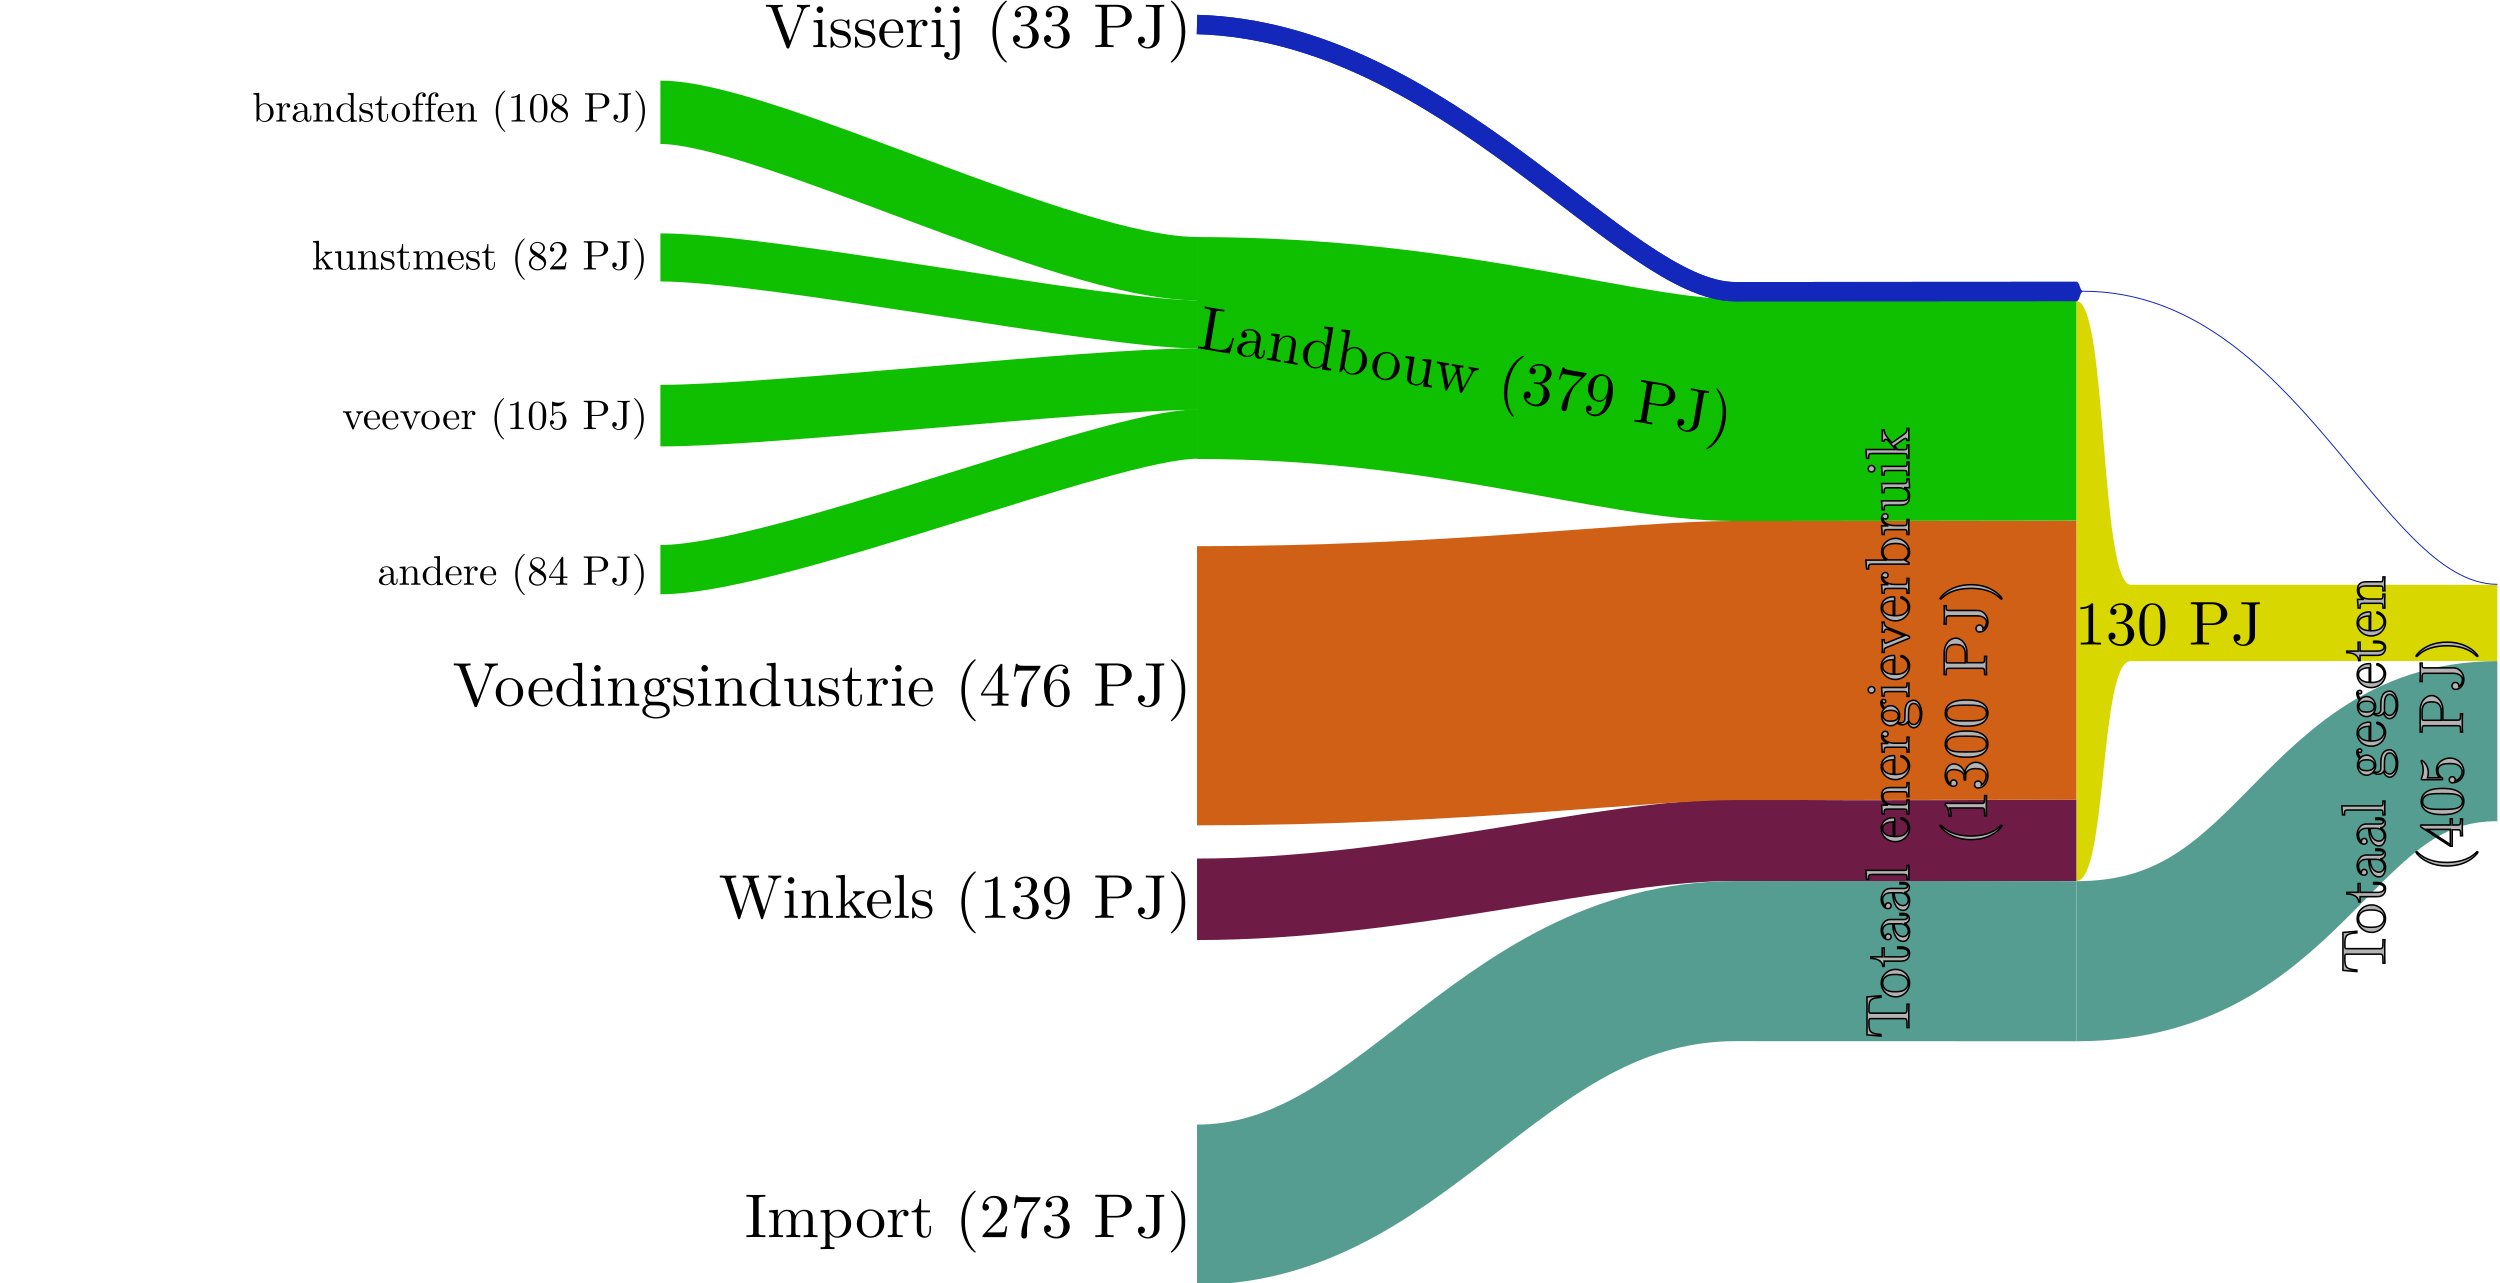
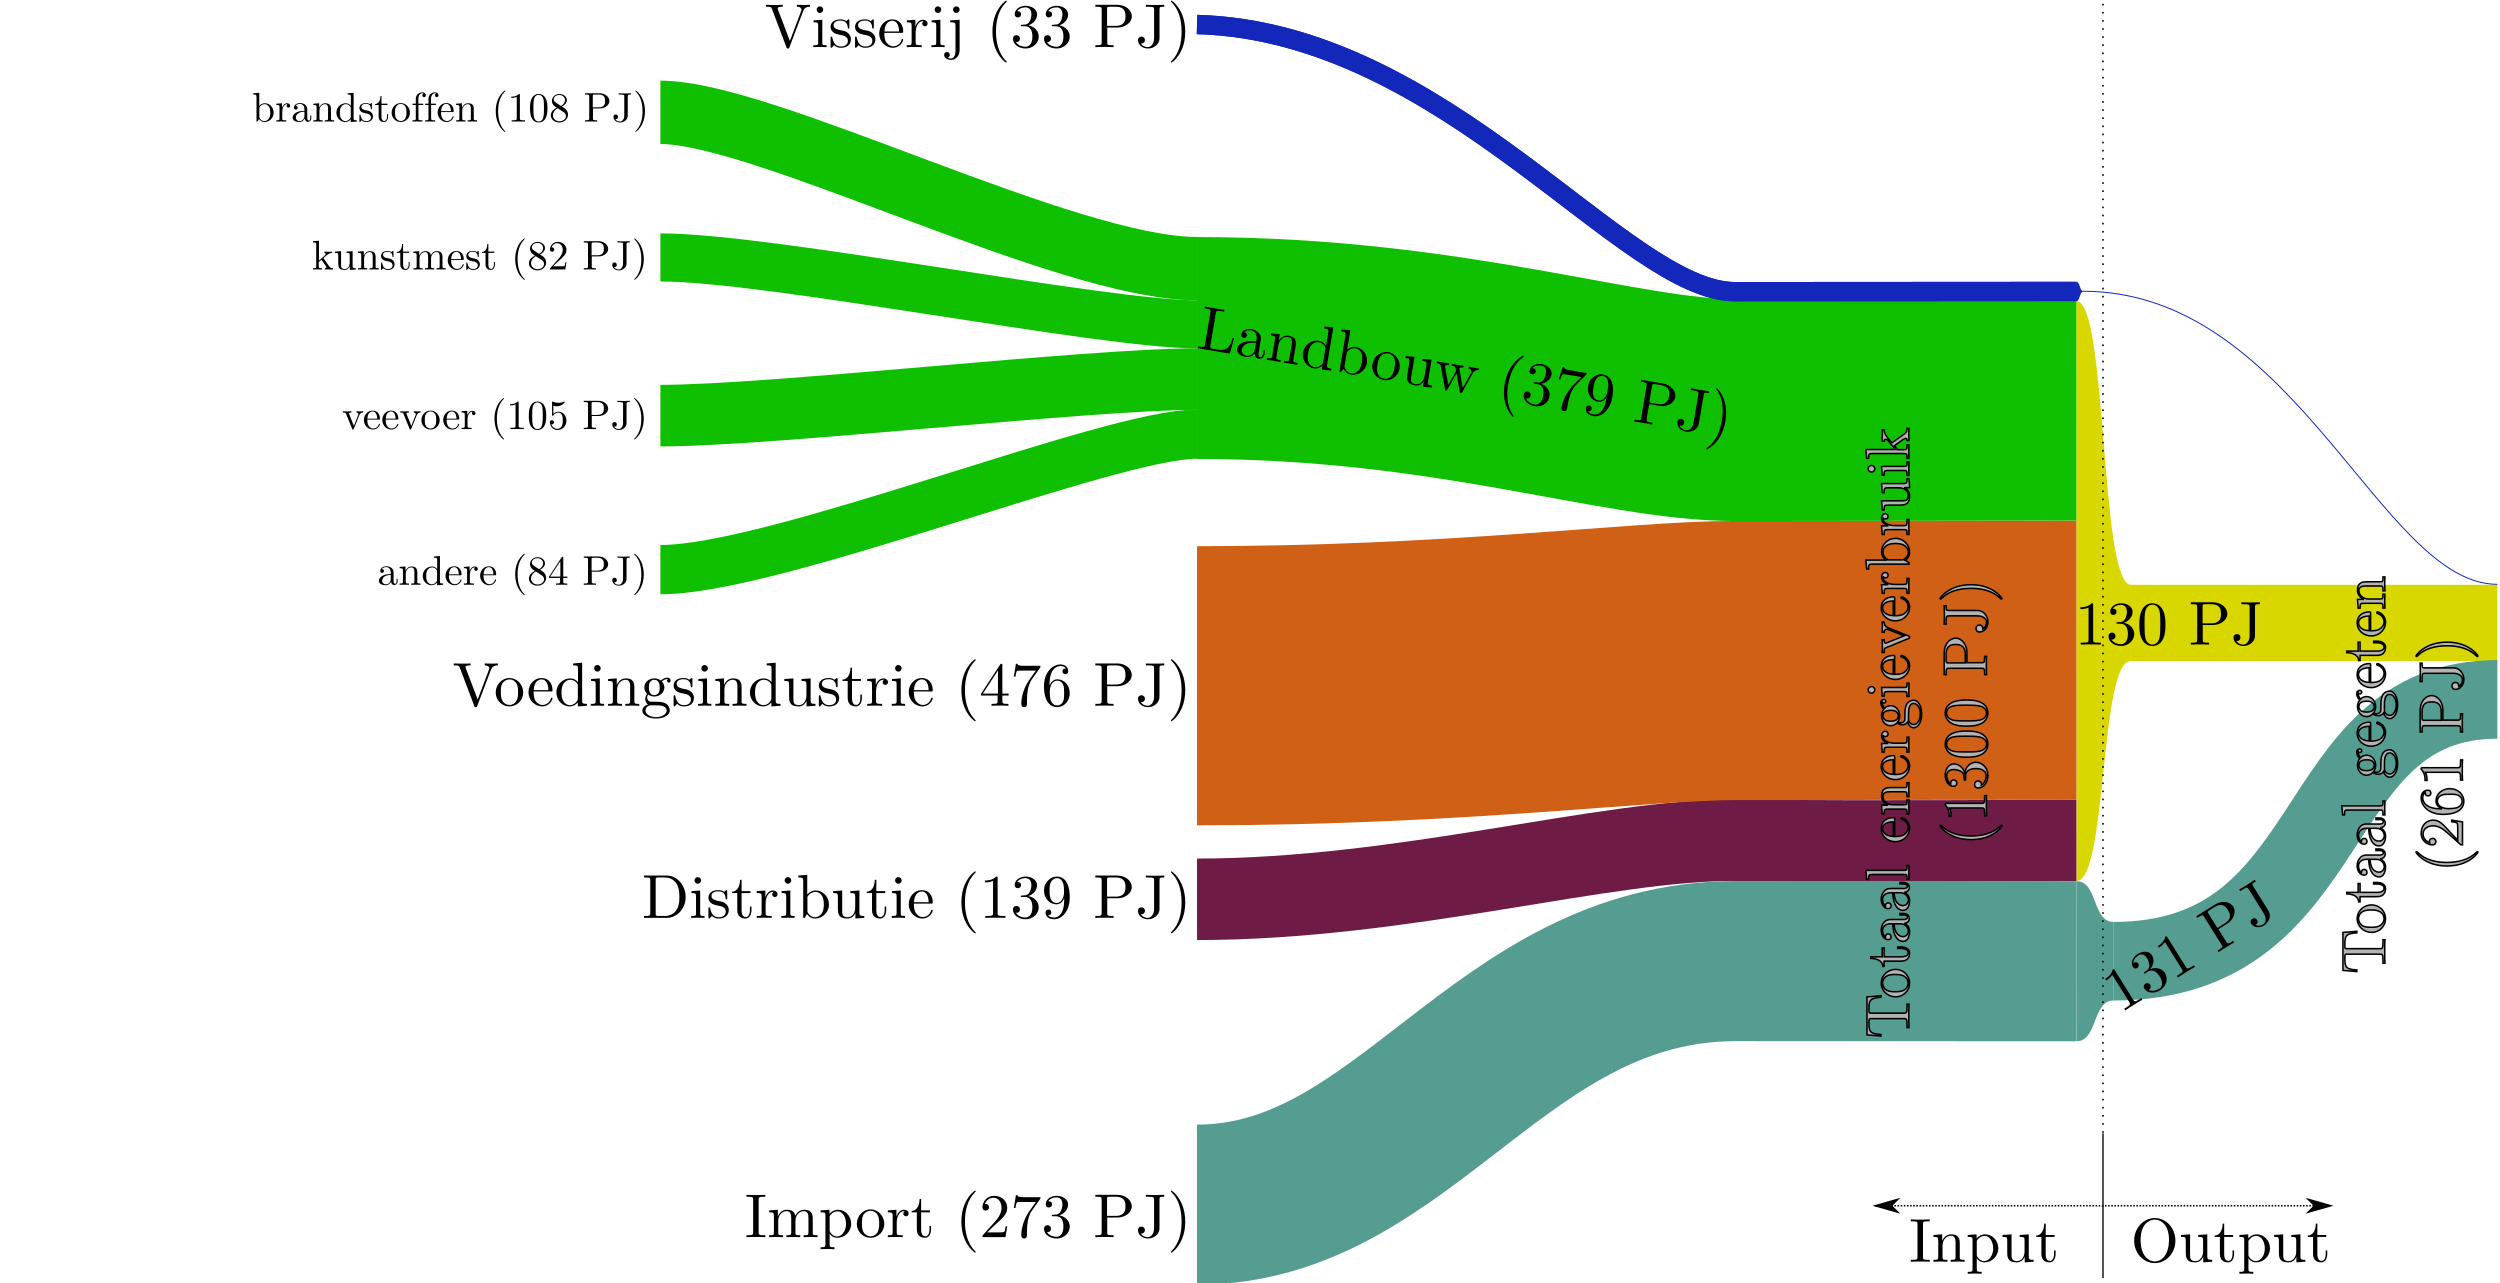
<svg xmlns="http://www.w3.org/2000/svg" width="426.301mm" height="218.704mm" viewBox="0 0 426.301 218.704" version="1.1" id="svg54048">
-   <defs id="defs54045" />
+   <defs id="defs54045">
+     <marker orient="auto" refY="0.0" refX="0.0" id="DistanceStart" style="overflow:visible">
+       <g id="g2300">
+         <path id="path2306" d="M 0,0 L 2,0" style="fill:none;stroke:context-fill;stroke-width:1.15;stroke-linecap:square" />
+         <path id="path2302" d="M 0,0 L 13,4 L 9,0 13,-4 L 0,0 z " style="fill:context-stroke;fill-rule:evenodd;stroke:none" />
+         <path id="path2304" d="M 0,-4 L 0,40" style="fill:none;stroke:context-stroke;stroke-width:1;stroke-linecap:square" />
+       </g>
+     </marker>
+     <marker style="overflow:visible" id="Arrow1Lstart" refX="0.0" refY="0.0" orient="auto">
+       <path transform="scale(0.8) translate(12.5,0)" style="fill-rule:evenodd;fill:context-stroke;stroke:context-stroke;stroke-width:1.0pt" d="M 0.0,0.0 L 5.0,-5.0 L -12.5,0.0 L 5.0,5.0 L 0.0,0.0 z " id="path6340" />
+     </marker>
+     <marker style="overflow:visible;" id="Arrow1Lend" refX="0.0" refY="0.0" orient="auto">
+       <path transform="scale(0.8) rotate(180) translate(12.5,0)" style="fill-rule:evenodd;fill:context-stroke;stroke:context-stroke;stroke-width:1.0pt;" d="M 0.0,0.0 L 5.0,-5.0 L -12.5,0.0 L 5.0,5.0 L 0.0,0.0 z " id="path6343" />
+     </marker>
+   </defs>
  <g id="layer1" transform="translate(73.64225,-20.11409)" style="display:inline">
    <path style="fill:none;stroke:#6e1c46;stroke-width:13.9;stroke-linecap:butt;stroke-linejoin:miter;stroke-miterlimit:4;stroke-dasharray:none;stroke-opacity:1" d="m 130.474,173.463 c 35.288,0 69.691,-10.256 91.747,-10.058 27.713,0.249 46.176,0.015 58.238,0.015" id="path54142-9-6-3-5" />
    <path style="fill:none;stroke:#d06015;stroke-width:47.6;stroke-linecap:butt;stroke-linejoin:miter;stroke-miterlimit:4;stroke-dasharray:none;stroke-opacity:1" d="m 130.474,137.051 c 44.11,0 75.757,-4.304 91.637,-4.304 16.802,0 49.023,-0.059 58.347,-0.059" id="path54142-9-6-3-8" />
    <path style="fill:none;stroke:#0fc000;stroke-width:37.84;stroke-linecap:butt;stroke-linejoin:miter;stroke-miterlimit:4;stroke-dasharray:none;stroke-opacity:1" d="m 130.474,79.457 c 43.287,0 72.028,10.586 91.796,10.586 15.229,0 49.34,-0.084 58.188,-0.084" id="path54142-9-6-3-8-6" />
    <path style="fill:none;stroke:#d8d700;stroke-width:13;stroke-linecap:butt;stroke-linejoin:miter;stroke-miterlimit:4;stroke-dasharray:none;stroke-opacity:1" d="m 352.206,126.33 -62.62,0.008" id="path54142-9-6-3-8-6-2" />
    <path style="fill:#d8d700;fill-opacity:1;stroke:none;stroke-width:0.265px;stroke-linecap:butt;stroke-linejoin:miter;stroke-opacity:1" d="m 280.453,71.46 c 5.276,0 3.959,48.386 9.277,48.386 l -0.075,13.011 c -5.249,0 -3.991,37.473 -9.181,37.473 -10e-6,-0.843 -0.021,-98.87 -0.021,-98.87 z" id="path5900" />
+     <path style="display:inline;fill:#559d90;fill-opacity:1;stroke:none;stroke-width:0.115;stroke-linecap:butt;stroke-linejoin:miter;stroke-miterlimit:4;stroke-dasharray:none;stroke-opacity:1" d="m 280.467,170.37 c 3.604,0 2.649,6.951 6.283,6.951 l 3.4e-4,13.398 c -3.586,0 -2.722,6.945 -6.268,6.945 -10e-6,-0.233 -0.015,-27.293 -0.015,-27.293 z" id="path5900-1" />
    <path style="fill:none;stroke:#0fc000;stroke-width:10.8;stroke-linecap:butt;stroke-linejoin:miter;stroke-miterlimit:4;stroke-dasharray:none;stroke-opacity:1" d="m 38.967,39.264 c 17.761,0 69.072,26.66 91.507,26.66" id="path54142" />
    <path style="fill:none;stroke:#0fc000;stroke-width:8.2;stroke-linecap:butt;stroke-linejoin:miter;stroke-miterlimit:4;stroke-dasharray:none;stroke-opacity:1" d="m 38.967,64.01 c 18.649,0 75.23,11.414 91.507,11.414" id="path54142-9" />
    <path style="fill:none;stroke:#1328bb;stroke-width:3.3;stroke-linecap:butt;stroke-linejoin:miter;stroke-miterlimit:4;stroke-dasharray:none;stroke-opacity:1" d="m 130.474,24.292 c 42.48,1.189 72.893,45.562 91.769,45.562 9.773,0 53.387,-0.039 58.216,-0.039" id="path54142-9-5" />
    <path style="fill:none;stroke:#0fc000;stroke-width:10.5;stroke-linecap:butt;stroke-linejoin:miter;stroke-miterlimit:4;stroke-dasharray:none;stroke-opacity:1" d="m 38.967,90.989 c 18.997,0 72.86,-6.233 91.507,-6.233" id="path54142-9-6" />
    <path style="fill:none;stroke:#0fc000;stroke-width:8.4;stroke-linecap:butt;stroke-linejoin:miter;stroke-miterlimit:4;stroke-dasharray:none;stroke-opacity:1" d="m 38.967,117.248 c 19.686,0 76.499,-23.11 91.507,-23.11" id="path54142-9-6-3" />
    <path style="fill:none;stroke:#559d90;stroke-width:27.3;stroke-linecap:butt;stroke-linejoin:miter;stroke-miterlimit:4;stroke-dasharray:none;stroke-opacity:1" d="m 130.474,225.532 c 35.631,0 51.466,-41.529 91.879,-41.529 14.07,0 45.38,0.019 58.105,0.019" id="path54142-9-6-3-5-1" />
-     <path style="fill:none;stroke:#559d90;stroke-width:27.3;stroke-linecap:butt;stroke-linejoin:miter;stroke-miterlimit:4;stroke-dasharray:none;stroke-opacity:1" d="m 352.206,146.499 c -31.587,0 -34.065,37.523 -71.748,37.523" id="path54142-9-6-3-5-1-2" />
+     <path style="fill:none;stroke:#559d90;stroke-width:13.402;stroke-linecap:butt;stroke-linejoin:miter;stroke-miterlimit:4;stroke-dasharray:none;stroke-opacity:1" d="m 352.206,139.378 c -33.059,0 -26.042,44.644 -65.48,44.644" id="path54142-9-6-3-5-1-2" />
    <text xml:space="preserve" style="font-style:normal;font-variant:normal;font-weight:normal;font-stretch:normal;font-size:7.056px;line-height:1.25;font-family:'Latin Modern Roman';-inkscape-font-specification:'Latin Modern Roman, Normal';font-variant-ligatures:normal;font-variant-caps:normal;font-variant-numeric:normal;font-variant-east-asian:normal;fill:#000000;fill-opacity:1;stroke:none;stroke-width:0.265" x="-30.654" y="40.842" id="text58330">
      <tspan id="tspan58328" style="font-style:normal;font-variant:normal;font-weight:normal;font-stretch:normal;font-size:7.056px;font-family:'Latin Modern Roman';-inkscape-font-specification:'Latin Modern Roman, Normal';font-variant-ligatures:normal;font-variant-caps:normal;font-variant-numeric:normal;font-variant-east-asian:normal;stroke-width:0.265" x="-30.654" y="40.842">brandstoffen (108 PJ)</tspan>
    </text>
    <text xml:space="preserve" style="font-style:normal;font-variant:normal;font-weight:normal;font-stretch:normal;font-size:7.056px;line-height:1.25;font-family:'Latin Modern Roman';-inkscape-font-specification:'Latin Modern Roman, Normal';font-variant-ligatures:normal;font-variant-caps:normal;font-variant-numeric:normal;font-variant-east-asian:normal;fill:#000000;fill-opacity:1;stroke:none;stroke-width:0.265" x="-20.473" y="66.067" id="text60380">
      <tspan id="tspan60378" style="font-style:normal;font-variant:normal;font-weight:normal;font-stretch:normal;font-size:7.056px;font-family:'Latin Modern Roman';-inkscape-font-specification:'Latin Modern Roman, Normal';font-variant-ligatures:normal;font-variant-caps:normal;font-variant-numeric:normal;font-variant-east-asian:normal;stroke-width:0.265" x="-20.473" y="66.067">kunstmest (82 PJ)</tspan>
    </text>
    <text xml:space="preserve" style="font-style:normal;font-variant:normal;font-weight:normal;font-stretch:normal;font-size:7.056px;line-height:1.25;font-family:'Latin Modern Roman';-inkscape-font-specification:'Latin Modern Roman, Normal';font-variant-ligatures:normal;font-variant-caps:normal;font-variant-numeric:normal;font-variant-east-asian:normal;fill:#000000;fill-opacity:1;stroke:none;stroke-width:0.265" x="-15.315" y="93.285" id="text61418">
      <tspan id="tspan61416" style="font-style:normal;font-variant:normal;font-weight:normal;font-stretch:normal;font-size:7.056px;font-family:'Latin Modern Roman';-inkscape-font-specification:'Latin Modern Roman, Normal';font-variant-ligatures:normal;font-variant-caps:normal;font-variant-numeric:normal;font-variant-east-asian:normal;stroke-width:0.265" x="-15.315" y="93.285">veevoer (105 PJ)</tspan>
    </text>
    <text xml:space="preserve" style="font-style:normal;font-variant:normal;font-weight:normal;font-stretch:normal;font-size:7.056px;line-height:1.25;font-family:'Latin Modern Roman';-inkscape-font-specification:'Latin Modern Roman, Normal';font-variant-ligatures:normal;font-variant-caps:normal;font-variant-numeric:normal;font-variant-east-asian:normal;fill:#000000;fill-opacity:1;stroke:none;stroke-width:0.265" x="-9.247" y="119.83" id="text62184">
      <tspan id="tspan62182" style="font-style:normal;font-variant:normal;font-weight:normal;font-stretch:normal;font-size:7.056px;font-family:'Latin Modern Roman';-inkscape-font-specification:'Latin Modern Roman, Normal';font-variant-ligatures:normal;font-variant-caps:normal;font-variant-numeric:normal;font-variant-east-asian:normal;stroke-width:0.265" x="-9.247" y="119.83">andere (84 PJ)</tspan>
    </text>
    <text xml:space="preserve" style="font-style:normal;font-variant:normal;font-weight:normal;font-stretch:normal;font-size:10.583px;line-height:1.25;font-family:'Latin Modern Roman';-inkscape-font-specification:'Latin Modern Roman, Normal';font-variant-ligatures:normal;font-variant-caps:normal;font-variant-numeric:normal;font-variant-east-asian:normal;fill:#000000;fill-opacity:1;stroke:none;stroke-width:0.265" x="3.53" y="140.466" id="text88155">
      <tspan style="font-style:normal;font-variant:normal;font-weight:normal;font-stretch:normal;font-size:10.583px;font-family:'Latin Modern Roman';-inkscape-font-specification:'Latin Modern Roman, Normal';font-variant-ligatures:normal;font-variant-caps:normal;font-variant-numeric:normal;font-variant-east-asian:normal;stroke-width:0.265" x="3.53" y="140.466" id="tspan88157">Voedingsindustrie (476 PJ)</tspan>
    </text>
-     <text xml:space="preserve" style="font-style:normal;font-variant:normal;font-weight:normal;font-stretch:normal;font-size:10.583px;line-height:1.25;font-family:'Latin Modern Roman';-inkscape-font-specification:'Latin Modern Roman, Normal';font-variant-ligatures:normal;font-variant-caps:normal;font-variant-numeric:normal;font-variant-east-asian:normal;fill:#000000;fill-opacity:1;stroke:none;stroke-width:0.265" x="48.911" y="176.635" id="text90539">
-       <tspan id="tspan90537" style="font-style:normal;font-variant:normal;font-weight:normal;font-stretch:normal;font-size:10.583px;font-family:'Latin Modern Roman';-inkscape-font-specification:'Latin Modern Roman, Normal';font-variant-ligatures:normal;font-variant-caps:normal;font-variant-numeric:normal;font-variant-east-asian:normal;stroke-width:0.265" x="48.911" y="176.635">Winkels (139 PJ)</tspan>
+     <text xml:space="preserve" style="font-style:normal;font-variant:normal;font-weight:normal;font-stretch:normal;font-size:10.583px;line-height:1.25;font-family:'Latin Modern Roman';-inkscape-font-specification:'Latin Modern Roman, Normal';font-variant-ligatures:normal;font-variant-caps:normal;font-variant-numeric:normal;font-variant-east-asian:normal;fill:#000000;fill-opacity:1;stroke:none;stroke-width:0.265" x="35.788" y="176.635" id="text90539">
+       <tspan id="tspan90537" style="font-style:normal;font-variant:normal;font-weight:normal;font-stretch:normal;font-size:10.583px;font-family:'Latin Modern Roman';-inkscape-font-specification:'Latin Modern Roman, Normal';font-variant-ligatures:normal;font-variant-caps:normal;font-variant-numeric:normal;font-variant-east-asian:normal;stroke-width:0.265" x="35.788" y="176.635">Distributie (139 PJ)</tspan>
    </text>
    <text xml:space="preserve" style="font-style:normal;font-variant:normal;font-weight:normal;font-stretch:normal;font-size:10.583px;line-height:1.25;font-family:'Latin Modern Roman';-inkscape-font-specification:'Latin Modern Roman, Normal';font-variant-ligatures:normal;font-variant-caps:normal;font-variant-numeric:normal;font-variant-east-asian:normal;fill:#000000;fill-opacity:1;stroke:none;stroke-width:0.265" x="53.346" y="231.076" id="text95351">
      <tspan id="tspan95349" style="font-style:normal;font-variant:normal;font-weight:normal;font-stretch:normal;font-size:10.583px;font-family:'Latin Modern Roman';-inkscape-font-specification:'Latin Modern Roman, Normal';font-variant-ligatures:normal;font-variant-caps:normal;font-variant-numeric:normal;font-variant-east-asian:normal;stroke-width:0.265" x="53.346" y="231.076">Import (273 PJ)</tspan>
    </text>
    <text xml:space="preserve" style="font-style:normal;font-variant:normal;font-weight:normal;font-stretch:normal;font-size:10.583px;line-height:1.25;font-family:'Latin Modern Roman';-inkscape-font-specification:'Latin Modern Roman, Normal';font-variant-ligatures:normal;font-variant-caps:normal;font-variant-numeric:normal;font-variant-east-asian:normal;fill:#000000;fill-opacity:1;stroke:none;stroke-width:0.265" x="56.764" y="28.155" id="text100383">
      <tspan id="tspan100381" style="font-style:normal;font-variant:normal;font-weight:normal;font-stretch:normal;font-size:10.583px;font-family:'Latin Modern Roman';-inkscape-font-specification:'Latin Modern Roman, Normal';font-variant-ligatures:normal;font-variant-caps:normal;font-variant-numeric:normal;font-variant-east-asian:normal;stroke-width:0.265" x="56.764" y="28.155">Visserij (33 PJ)</tspan>
    </text>
    <g aria-label="Landbouw (379 PJ)" transform="rotate(10.18986,-1.046169,-21.59506)" id="text55224" style="font-size:10.583px;line-height:1.25;stroke-width:0.265;stroke-miterlimit:4;stroke-dasharray:none">
      <text xml:space="preserve" style="font-style:normal;font-variant:normal;font-weight:normal;font-stretch:normal;font-size:10.583px;line-height:1.25;font-family:'Latin Modern Roman';-inkscape-font-specification:'Latin Modern Roman, Normal';font-variant-ligatures:normal;font-variant-caps:normal;font-variant-numeric:normal;font-variant-east-asian:normal;fill:#000000;fill-opacity:1;stroke:none;stroke-width:0.07" x="145.455" y="56.261" id="text3065" transform="rotate(-0.6491608)">
        <tspan id="tspan3063" style="font-style:normal;font-variant:normal;font-weight:normal;font-stretch:normal;font-size:10.583px;font-family:'Latin Modern Roman';-inkscape-font-specification:'Latin Modern Roman, Normal';font-variant-ligatures:normal;font-variant-caps:normal;font-variant-numeric:normal;font-variant-east-asian:normal;stroke-width:0.07" x="145.455" y="56.261">Landbouw (379 PJ)</tspan>
      </text>
    </g>
    <text xml:space="preserve" style="font-style:normal;font-weight:normal;font-size:10.583px;line-height:1.25;font-family:'Latin Modern Roman';text-align:center;text-anchor:middle;fill:#b3b3b3;fill-opacity:1;stroke:#000000;stroke-width:0.265;stroke-miterlimit:4;stroke-dasharray:none;stroke-opacity:1;-inkscape-font-specification:'Latin Modern Roman, Normal';font-stretch:normal;font-variant:normal;font-variant-ligatures:normal;font-variant-caps:normal;font-variant-numeric:normal;font-variant-east-asian:normal" x="-132.737" y="251.875" id="text120808" transform="rotate(-90)">
      <tspan id="tspan120806" style="text-align:center;text-anchor:middle;fill:#b3b3b3;stroke:#000000;stroke-width:0.265;stroke-miterlimit:4;stroke-dasharray:none;stroke-opacity:1;-inkscape-font-specification:'Latin Modern Roman, Normal';font-family:'Latin Modern Roman';font-weight:normal;font-style:normal;font-stretch:normal;font-variant:normal;font-size:10.583px;font-variant-ligatures:normal;font-variant-caps:normal;font-variant-numeric:normal;font-variant-east-asian:normal" x="-132.737" y="251.875">Totaal energieverbruik</tspan>
      <tspan style="text-align:center;text-anchor:middle;fill:#b3b3b3;stroke:#000000;stroke-width:0.265;stroke-miterlimit:4;stroke-dasharray:none;stroke-opacity:1;-inkscape-font-specification:'Latin Modern Roman, Normal';font-family:'Latin Modern Roman';font-weight:normal;font-style:normal;font-stretch:normal;font-variant:normal;font-size:10.583px;font-variant-ligatures:normal;font-variant-caps:normal;font-variant-numeric:normal;font-variant-east-asian:normal" x="-132.737" y="265.104" id="tspan1863">(1300 PJ)</tspan>
    </text>
    <text xml:space="preserve" style="font-style:normal;font-variant:normal;font-weight:normal;font-stretch:normal;font-size:10.583px;line-height:1.25;font-family:'Latin Modern Roman';-inkscape-font-specification:'Latin Modern Roman, Normal';font-variant-ligatures:normal;font-variant-caps:normal;font-variant-numeric:normal;font-variant-east-asian:normal;text-align:center;text-anchor:middle;fill:#b3b3b3;fill-opacity:1;stroke:#000000;stroke-width:0.265;stroke-miterlimit:4;stroke-dasharray:none;stroke-opacity:1" x="-139.88" y="333.032" id="text120808-6" transform="rotate(-90)">
      <tspan id="tspan120806-1" style="font-style:normal;font-variant:normal;font-weight:normal;font-stretch:normal;font-size:10.583px;font-family:'Latin Modern Roman';-inkscape-font-specification:'Latin Modern Roman, Normal';font-variant-ligatures:normal;font-variant-caps:normal;font-variant-numeric:normal;font-variant-east-asian:normal;text-align:center;text-anchor:middle;fill:#b3b3b3;stroke:#000000;stroke-width:0.265;stroke-miterlimit:4;stroke-dasharray:none;stroke-opacity:1" x="-139.88" y="333.032">Totaal gegeten</tspan>
-       <tspan style="font-style:normal;font-variant:normal;font-weight:normal;font-stretch:normal;font-size:10.583px;font-family:'Latin Modern Roman';-inkscape-font-specification:'Latin Modern Roman, Normal';font-variant-ligatures:normal;font-variant-caps:normal;font-variant-numeric:normal;font-variant-east-asian:normal;text-align:center;text-anchor:middle;fill:#b3b3b3;stroke:#000000;stroke-width:0.265;stroke-miterlimit:4;stroke-dasharray:none;stroke-opacity:1" x="-139.88" y="346.262" id="tspan1863-0">(405 PJ)</tspan>
+       <tspan style="font-style:normal;font-variant:normal;font-weight:normal;font-stretch:normal;font-size:10.583px;font-family:'Latin Modern Roman';-inkscape-font-specification:'Latin Modern Roman, Normal';font-variant-ligatures:normal;font-variant-caps:normal;font-variant-numeric:normal;font-variant-east-asian:normal;text-align:center;text-anchor:middle;fill:#b3b3b3;stroke:#000000;stroke-width:0.265;stroke-miterlimit:4;stroke-dasharray:none;stroke-opacity:1" x="-139.88" y="346.262" id="tspan1863-0">(261 PJ)</tspan>
    </text>
    <text xml:space="preserve" style="font-style:normal;font-variant:normal;font-weight:normal;font-stretch:normal;font-size:10.583px;line-height:1.25;font-family:'Latin Modern Roman';-inkscape-font-specification:'Latin Modern Roman, Normal';font-variant-ligatures:normal;font-variant-caps:normal;font-variant-numeric:normal;font-variant-east-asian:normal;text-align:center;text-anchor:middle;fill:#000000;fill-opacity:1;stroke:none;stroke-width:0.265;stroke-miterlimit:4;stroke-dasharray:none;stroke-opacity:1" x="305.002" y="130.031" id="text120808-6-2">
      <tspan style="font-style:normal;font-variant:normal;font-weight:normal;font-stretch:normal;font-size:10.583px;font-family:'Latin Modern Roman';-inkscape-font-specification:'Latin Modern Roman, Normal';font-variant-ligatures:normal;font-variant-caps:normal;font-variant-numeric:normal;font-variant-east-asian:normal;text-align:center;text-anchor:middle;fill:#000000;fill-opacity:1;stroke:none;stroke-width:0.265;stroke-miterlimit:4;stroke-dasharray:none;stroke-opacity:1" x="305.002" y="130.031" id="tspan1863-0-6">130 PJ</tspan>
    </text>
+     <text xml:space="preserve" style="font-style:normal;font-variant:normal;font-weight:normal;font-stretch:normal;font-size:10.583px;line-height:1.25;font-family:'Latin Modern Roman';-inkscape-font-specification:'Latin Modern Roman, Normal';font-variant-ligatures:normal;font-variant-caps:normal;font-variant-numeric:normal;font-variant-east-asian:normal;text-align:center;text-anchor:middle;display:inline;fill:#000000;fill-opacity:1;stroke:none;stroke-width:0.265;stroke-miterlimit:4;stroke-dasharray:none;stroke-opacity:1" x="167.011" y="316.076" id="text120808-6-2-1" transform="rotate(-31.95328)">
+       <tspan style="font-style:normal;font-variant:normal;font-weight:normal;font-stretch:normal;font-size:10.583px;font-family:'Latin Modern Roman';-inkscape-font-specification:'Latin Modern Roman, Normal';font-variant-ligatures:normal;font-variant-caps:normal;font-variant-numeric:normal;font-variant-east-asian:normal;text-align:center;text-anchor:middle;fill:#000000;fill-opacity:1;stroke:none;stroke-width:0.265;stroke-miterlimit:4;stroke-dasharray:none;stroke-opacity:1" x="167.011" y="316.076" id="tspan1863-0-6-0">131 PJ</tspan>
+     </text>
    <path style="fill:none;stroke:#1328bb;stroke-width:3.3;stroke-linecap:butt;stroke-linejoin:miter;stroke-miterlimit:4;stroke-dasharray:none;stroke-opacity:1" d="m 130.474,24.292 c 42.48,1.189 72.893,45.562 91.769,45.562 9.773,0 53.387,-0.039 58.216,-0.039" id="path9471" />
    <path style="fill:none;stroke:#1328bb;stroke-width:0.17;stroke-linecap:butt;stroke-linejoin:miter;stroke-miterlimit:4;stroke-dasharray:none;stroke-opacity:1" d="m 352.206,119.752 c -19.884,0 -34.295,-49.976 -70.675,-49.976" id="path9471-7" />
    <path style="fill:#1328bb;fill-opacity:1;stroke:none;stroke-width:0.265px;stroke-linecap:butt;stroke-linejoin:miter;stroke-opacity:1" d="m 280.458,68.162 c 0.564,0 0.533,1.545 1.073,1.545 10e-6,-0.005 0.002,0.172 0.002,0.172 -0.526,0 -0.528,1.593 -1.076,1.593 -0.281,-0.006 0,-3.31 0,-3.31 z" id="path2174" />
+     <path style="fill:none;stroke:#000000;stroke-width:0.277;stroke-linecap:butt;stroke-linejoin:miter;stroke-miterlimit:4;stroke-dasharray:0.277, 1.106;stroke-dashoffset:0;stroke-opacity:1" d="M 284.96,20.769 V 213.383" id="path902" />
+     <text xml:space="preserve" style="font-style:normal;font-variant:normal;font-weight:normal;font-stretch:normal;font-size:10.583px;line-height:1.25;font-family:'Latin Modern Roman';-inkscape-font-specification:'Latin Modern Roman, Normal';font-variant-ligatures:normal;font-variant-caps:normal;font-variant-numeric:normal;font-variant-east-asian:normal;fill:#000000;fill-opacity:1;stroke:none;stroke-width:0.265" x="251.892" y="235.266" id="text3428">
+       <tspan id="tspan3426" style="font-style:normal;font-variant:normal;font-weight:normal;font-stretch:normal;font-size:10.583px;font-family:'Latin Modern Roman';-inkscape-font-specification:'Latin Modern Roman, Normal';font-variant-ligatures:normal;font-variant-caps:normal;font-variant-numeric:normal;font-variant-east-asian:normal;stroke-width:0.265" x="251.892" y="235.266">Input</tspan>
+     </text>
+     <text xml:space="preserve" style="font-style:normal;font-variant:normal;font-weight:normal;font-stretch:normal;font-size:10.583px;line-height:1.25;font-family:'Latin Modern Roman';-inkscape-font-specification:'Latin Modern Roman, Normal';font-variant-ligatures:normal;font-variant-caps:normal;font-variant-numeric:normal;font-variant-east-asian:normal;fill:#000000;fill-opacity:1;stroke:none;stroke-width:0.265" x="289.684" y="235.266" id="text4580">
+       <tspan id="tspan4578" style="font-style:normal;font-variant:normal;font-weight:normal;font-stretch:normal;font-size:10.583px;font-family:'Latin Modern Roman';-inkscape-font-specification:'Latin Modern Roman, Normal';font-variant-ligatures:normal;font-variant-caps:normal;font-variant-numeric:normal;font-variant-east-asian:normal;stroke-width:0.265" x="289.684" y="235.266">Output</tspan>
+     </text>
+     <path style="fill:none;stroke:#000000;stroke-width:0.268;stroke-linecap:butt;stroke-linejoin:miter;stroke-miterlimit:4;stroke-dasharray:0.268, 0.268;stroke-dashoffset:0;stroke-opacity:1;marker-start:url(#Arrow1Lstart);marker-mid:url(#DistanceStart);marker-end:url(#Arrow1Lend)" d="m 246.169,225.719 h 77.582" id="path6338" />
+     <path style="fill:none;stroke:#000000;stroke-width:0.231px;stroke-linecap:butt;stroke-linejoin:miter;stroke-opacity:1" d="m 284.96,213.377 v 24.683" id="path6778" />
  </g>
</svg>
